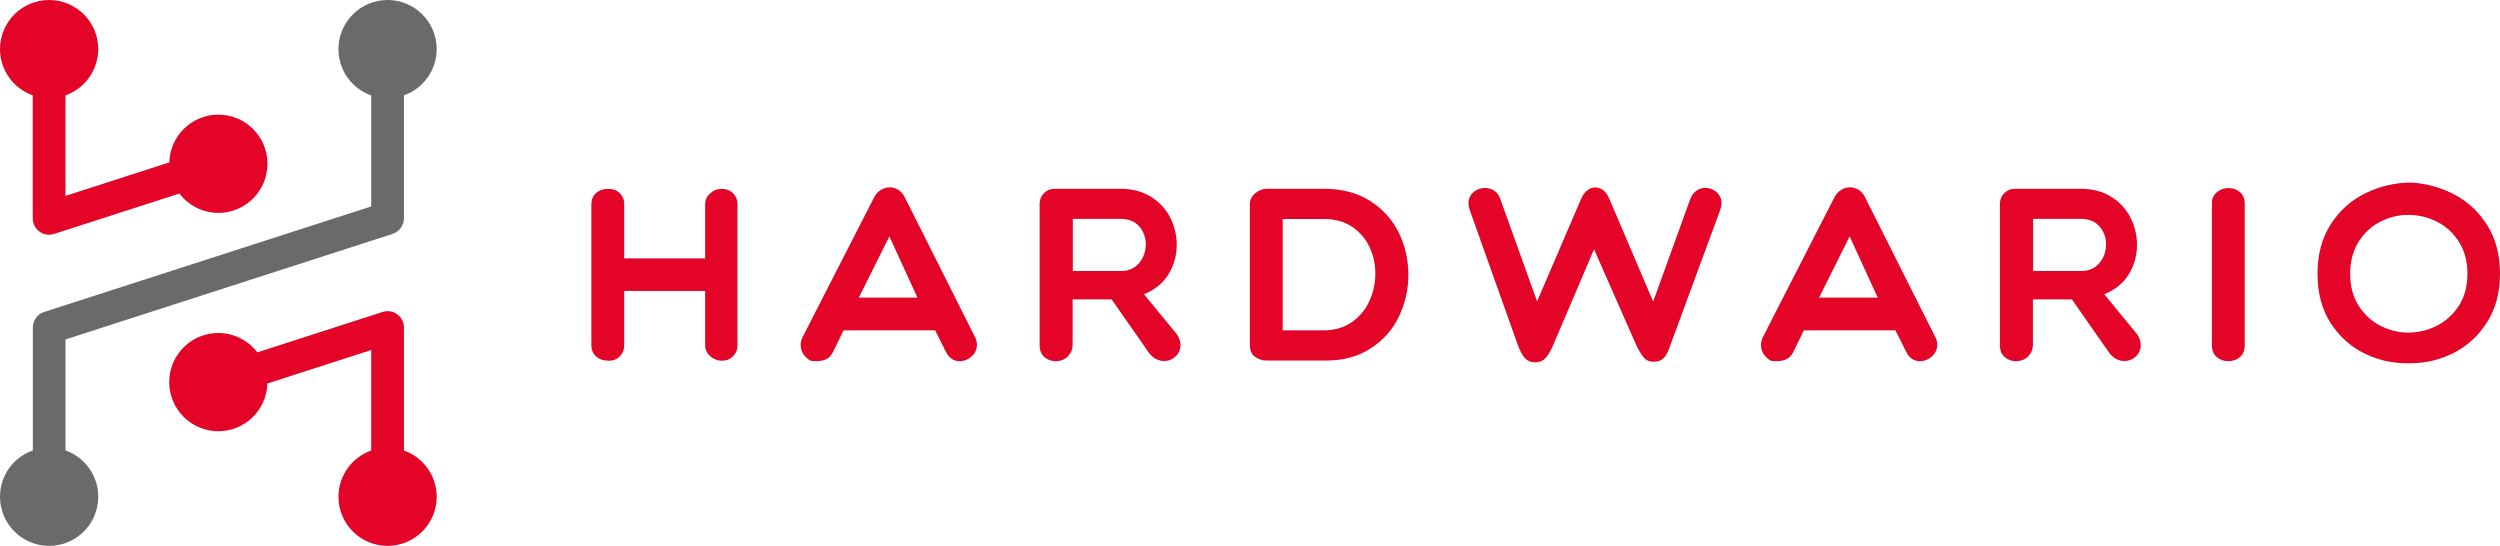
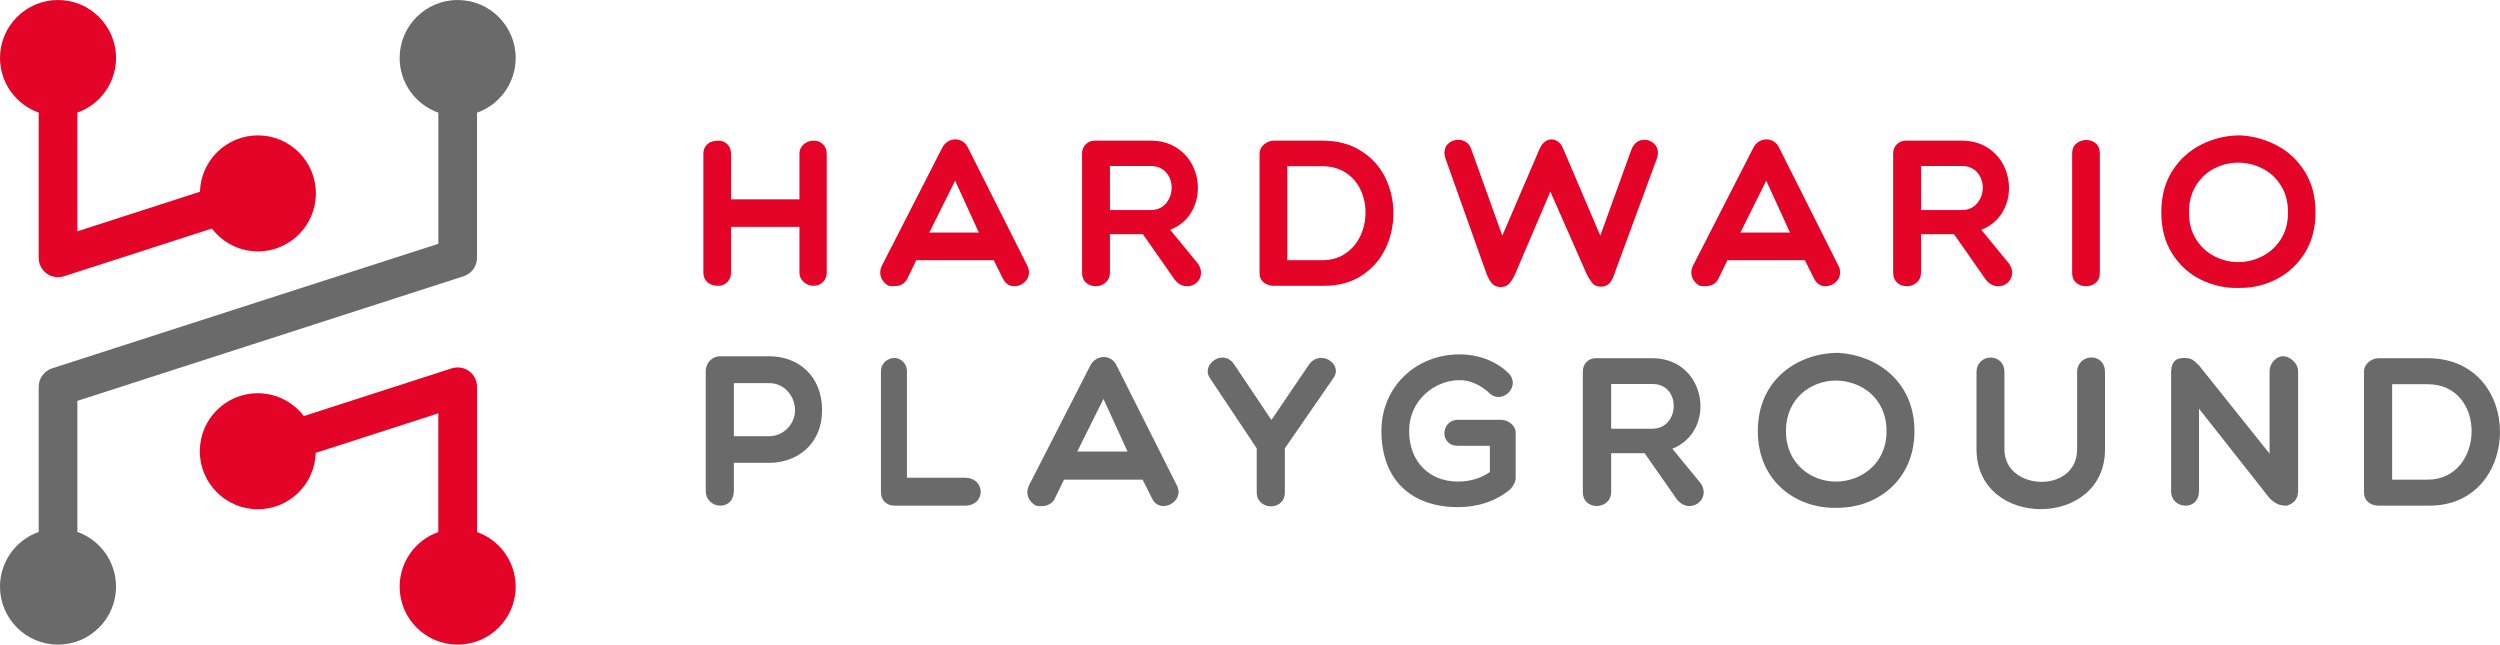
- <svg xmlns="http://www.w3.org/2000/svg" id="Layer_2" viewBox="0 0 274.79 60">
+ <svg xmlns="http://www.w3.org/2000/svg" id="Layer_2" data-name="Layer 2" viewBox="0 0 232.698 60">
  <defs>
-     <style>.cls-1{fill:#e30427;}.cls-2{fill:#6b6a6a;}</style>
+     <style>
+       .cls-1 {
+         isolation: isolate;
+       }
+ 
+       .cls-2 {
+         fill: #6b6a6a;
+       }
+ 
+       .cls-3 {
+         fill: #e30427;
+       }
+     </style>
  </defs>
-   <g id="Layer_1-2">
+   <g id="Layer_1-2" data-name="Layer 1">
    <g>
      <g>
-         <path class="cls-1" d="m5.4,0C2.42,0,0,2.42,0,5.4h0c0,2.28,1.45,4.32,3.6,5.08v13.52c0,.99.81,1.8,1.8,1.8.19,0,.37-.03.55-.09l13.77-4.44c1.02,1.34,2.6,2.12,4.28,2.13,2.98,0,5.4-2.42,5.4-5.4h0c0-2.98-2.42-5.4-5.4-5.4-2.92,0-5.31,2.33-5.39,5.25l-11.41,3.68v-11.05c2.15-.76,3.59-2.79,3.6-5.08C10.8,2.42,8.38,0,5.4,0h0s0,0,0,0Z" />
-         <path class="cls-1" d="m42.6,60c2.98,0,5.4-2.42,5.4-5.4h0c0-2.28-1.45-4.32-3.6-5.08v-13.52c0-.99-.81-1.8-1.8-1.8-.19,0-.37.03-.55.09l-13.77,4.44c-1.02-1.34-2.6-2.12-4.28-2.13-2.98,0-5.4,2.42-5.4,5.4h0c0,2.98,2.42,5.4,5.4,5.4h0c2.92,0,5.31-2.33,5.39-5.25l11.41-3.68v11.05c-2.15.76-3.59,2.79-3.6,5.08,0,2.98,2.42,5.4,5.4,5.4h0Z" />
-         <path class="cls-2" d="m42.6,0c-2.98,0-5.4,2.42-5.4,5.4h0c0,2.29,1.44,4.33,3.6,5.09v12.2L4.85,34.29c-.74.24-1.25.93-1.24,1.71v13.51C1.44,50.27,0,52.31,0,54.6c0,2.98,2.42,5.4,5.4,5.4h0c2.98,0,5.4-2.42,5.4-5.4h0c0-2.29-1.44-4.33-3.6-5.09v-12.2l35.95-11.6c.74-.24,1.25-.93,1.25-1.71v-13.52c2.15-.76,3.6-2.8,3.6-5.09C48,2.42,45.58,0,42.6,0h0s0,0,0,0Z" />
+         <g>
+           <path class="cls-3" d="M65.839,26.26c-.248-.228-.371-.518-.371-.869v-11.092c0-.364.124-.657.371-.879.247-.221.586-.332,1.015-.332.338,0,.621.114.849.342.228.228.342.517.342.869v4.257h6.366v-4.257c0-.338.13-.625.391-.859s.573-.352.938-.352c.338,0,.624.114.859.342s.352.517.352.869v11.092c0,.339-.117.625-.352.859-.234.234-.521.352-.859.352-.352,0-.661-.117-.928-.352-.267-.234-.401-.52-.401-.859v-4.277h-6.366v4.277c0,.339-.114.625-.342.859-.228.234-.511.352-.849.352-.43,0-.768-.114-1.015-.342v-0Z" />
+           <path class="cls-3" d="M83.18,26.641c-.208,0-.364-.013-.469-.039-.234-.13-.423-.303-.566-.517-.143-.215-.215-.452-.215-.713,0-.221.052-.436.156-.645l5.605-10.955c.13-.26.305-.459.527-.596.221-.137.456-.205.703-.205s.478.069.693.205.381.335.498.596l5.507,10.955c.104.196.156.404.156.625,0,.365-.14.671-.42.918-.28.248-.595.371-.947.371-.221,0-.423-.059-.605-.176-.183-.117-.332-.293-.449-.527l-.859-1.719h-7.206l-.84,1.719c-.222.469-.644.703-1.269.703l0.0 0ZM88.902,16.818l-2.402,4.824h4.609l-2.207-4.824Z" />
+           <path class="cls-3" d="M102.913,26.29c-.267.234-.576.352-.928.352-.351,0-.651-.111-.898-.332-.247-.221-.37-.534-.37-.937v-11.092c0-.338.113-.622.342-.849.228-.228.504-.342.83-.342h5.195c.911,0,1.702.209,2.373.625.67.417,1.178.964,1.523,1.64.345.677.517,1.393.517,2.148,0,.846-.218,1.621-.654,2.324-.437.703-1.078,1.224-1.924,1.562l2.598,3.164c.182.273.273.553.273.84,0,.351-.127.648-.381.889-.254.241-.557.361-.908.361-.456,0-.847-.208-1.172-.625l-2.949-4.218h-3.066v3.535c0,.404-.134.722-.401.957h0ZM107.083,19.552c.612,0,1.093-.208,1.445-.625.352-.416.527-.905.527-1.465,0-.547-.173-1.019-.517-1.416-.346-.397-.83-.596-1.455-.596h-3.769v4.101h3.769Z" />
+           <path class="cls-3" d="M117.638,26.299c-.267-.202-.4-.504-.4-.908v-11.092c0-.338.139-.625.419-.859s.589-.352.928-.352h4.472c1.419,0,2.63.319,3.633.957,1.002.638,1.754,1.471,2.255,2.5.501,1.029.752,2.128.752,3.3,0,1.172-.248,2.272-.742,3.3-.495,1.029-1.23,1.862-2.207,2.5-.976.638-2.148.957-3.515.957h-4.648c-.364,0-.681-.101-.947-.303v-0ZM119.816,24.219h3.241c.846,0,1.575-.211,2.188-.634.612-.423,1.074-.973,1.386-1.65.313-.677.469-1.4.469-2.168,0-.742-.153-1.442-.459-2.099-.306-.657-.765-1.188-1.376-1.592-.612-.403-1.348-.605-2.207-.605h-3.241v8.749h-0Z" />
+           <path class="cls-3" d="M148.952,21.935l2.91-8.046c.117-.286.28-.504.488-.654.208-.15.442-.225.703-.225.338,0,.635.114.889.342.254.228.38.518.38.869,0,.156-.033.332-.098.527l-3.866,10.487c-.169.547-.352.925-.547,1.133-.196.209-.462.312-.801.312-.312,0-.55-.081-.713-.244-.163-.162-.361-.459-.595-.889l-3.398-7.714-3.241,7.597c-.196.442-.394.768-.595.976-.202.208-.466.312-.791.312s-.589-.108-.791-.322c-.202-.215-.387-.55-.557-1.006l-3.788-10.643c-.066-.195-.098-.364-.098-.508,0-.377.13-.677.391-.898.26-.221.566-.332.918-.332.261,0,.501.075.723.225.221.15.377.368.468.654l2.89,8.046,3.456-8.046c.117-.286.277-.511.479-.674.202-.162.413-.244.634-.244.221,0,.43.072.625.215.196.143.352.358.469.644l3.456,8.105 0.0 0Z" />
+           <path class="cls-3" d="M158.678,26.641c-.209,0-.365-.013-.469-.039-.234-.13-.423-.303-.567-.517-.143-.215-.214-.452-.214-.713,0-.221.052-.436.156-.645l5.605-10.955c.13-.26.305-.459.527-.596.221-.137.456-.205.703-.205.247,0,.478.069.693.205.214.137.38.335.498.596l5.507,10.955c.104.196.157.404.157.625,0,.365-.14.671-.42.918-.28.248-.595.371-.947.371-.222,0-.423-.059-.605-.176s-.332-.293-.449-.527l-.859-1.719h-7.206l-.839,1.719c-.222.469-.645.703-1.269.703l-0.0 0ZM164.4,16.818l-2.402,4.824h4.609l-2.207-4.824Z" />
+           <path class="cls-3" d="M178.411,26.29c-.267.234-.576.352-.928.352s-.651-.111-.898-.332c-.248-.221-.371-.534-.371-.937v-11.092c0-.338.114-.622.342-.849s.504-.342.83-.342h5.195c.911,0,1.702.209,2.373.625.67.417,1.178.964,1.523,1.64.345.677.518,1.393.518,2.148,0,.846-.218,1.621-.655,2.324s-1.077,1.224-1.923,1.562l2.597,3.164c.182.273.273.553.273.84,0,.351-.127.648-.38.889-.254.241-.557.361-.908.361-.456,0-.847-.208-1.172-.625l-2.949-4.218h-3.067v3.535c0,.404-.133.722-.4.957h0ZM182.58,19.552c.612,0,1.094-.208,1.445-.625.352-.416.528-.905.528-1.465,0-.547-.173-1.019-.518-1.416-.345-.397-.83-.596-1.455-.596h-3.769v4.101h3.769Z" />
+           <path class="cls-3" d="M192.872,14.26c0-.377.13-.677.391-.898s.567-.332.918-.332c.352,0,.651.108.898.322.247.215.371.518.371.908v11.151c0,.391-.127.693-.38.908-.254.215-.563.322-.928.322-.339,0-.634-.108-.888-.322-.254-.215-.381-.518-.381-.908v-11.151l-0-0Z" />
+           <path class="cls-3" d="M214.519,23.565c-.671,1.061-1.54,1.865-2.607,2.412-1.068.547-2.194.82-3.379.82-1.25.052-2.438-.186-3.564-.713-1.127-.527-2.041-1.331-2.744-2.412-.703-1.08-1.054-2.383-1.054-3.906s.352-2.825,1.054-3.906c.703-1.08,1.618-1.894,2.744-2.441,1.125-.547,2.314-.82,3.564-.82,1.198.065,2.33.377,3.398.937,1.067.56,1.933,1.371,2.597,2.432.665,1.061.996,2.327.996,3.798,0,1.472-.335,2.737-1.005,3.798ZM212.292,17.248c-.449-.703-1.028-1.231-1.738-1.582-.71-.352-1.455-.527-2.237-.527-.755,0-1.484.176-2.187.527-.703.351-1.276.879-1.718,1.582-.443.703-.665,1.543-.665,2.519,0,.977.222,1.813.665,2.51.442.697,1.015,1.224,1.718,1.582.703.358,1.432.537,2.187.537.782,0,1.527-.179,2.237-.537.709-.358,1.289-.885,1.738-1.582.449-.696.674-1.533.674-2.51,0-.976-.224-1.816-.674-2.519Z" />
+         </g>
+         <g class="cls-1">
+           <path class="cls-2" d="M65.69,34.53c0-.655.516-1.369,1.349-1.369h4.581c2.578,0,4.899,1.726,4.899,5.038,0,3.134-2.321,4.88-4.899,4.88h-3.312v2.618c0,.873-.555,1.369-1.269,1.369-.655,0-1.349-.496-1.349-1.369v-11.167ZM68.309,35.661v4.939h3.312c1.329,0,2.38-1.17,2.38-2.4,0-1.389-1.052-2.539-2.38-2.539h-3.312Z" />
+           <path class="cls-2" d="M81.998,34.53c0-.655.555-1.209,1.25-1.209.634,0,1.17.554,1.17,1.209v9.938h5.395c1.944,0,1.983,2.598,0,2.598h-6.565c-.694,0-1.25-.496-1.25-1.21v-11.325Z" />
+           <path class="cls-2" d="M96.421,47.066c-.635-.357-1.031-1.071-.635-1.905l5.693-11.127c.536-1.052,1.964-1.091,2.459,0l5.594,11.127c.813,1.547-1.587,2.777-2.301,1.23l-.874-1.745h-7.319l-.853,1.745c-.317.675-1.051.813-1.765.675ZM104.95,42.028l-2.241-4.899-2.439,4.899h4.681Z" />
+           <path class="cls-2" d="M112.65,35.244c-.952-1.269,1.19-2.876,2.222-1.329l3.471,5.176,3.511-5.176c1.052-1.449,3.253,0,2.222,1.329l-4.483,6.486v4.106c0,1.746-2.618,1.706-2.618-.02v-4.086l-4.324-6.486Z" />
+           <path class="cls-2" d="M140.581,45.539c-1.408,1.17-3.134,1.666-4.88,1.666-4.165,0-7.12-2.38-7.12-7.101,0-4.007,3.114-7.121,7.299-7.121,1.568,0,3.293.536,4.523,1.746,1.209,1.19-.536,2.955-1.726,1.904-.734-.714-1.765-1.25-2.797-1.25-2.4,0-4.72,1.924-4.72,4.721,0,2.935,1.944,4.72,4.542,4.72,1.21,0,2.241-.357,2.975-.892v-2.44h-2.975c-1.765,0-1.587-2.42,0-2.42h3.967c.735,0,1.408.555,1.408,1.171v4.225c0,.357-.159.693-.495,1.071Z" />
+           <path class="cls-2" d="M149.967,45.777c0,1.725-2.638,1.785-2.638.039v-11.266c0-.694.536-1.209,1.19-1.209h5.277c5.037,0,6.069,6.743,1.864,8.429l2.638,3.213c1.031,1.527-1.032,2.995-2.222,1.488l-2.995-4.285h-3.114v3.591ZM149.967,39.905h3.828c2.578,0,2.737-4.165,0-4.165h-3.828v4.165Z" />
+           <path class="cls-2" d="M171.094,47.264c-3.669.16-7.478-2.281-7.478-7.14,0-4.88,3.808-7.28,7.478-7.28,3.471.178,7.102,2.578,7.102,7.28,0,4.701-3.63,7.14-7.102,7.14ZM170.877,35.423c-2.222,0-4.641,1.568-4.641,4.702,0,3.114,2.42,4.701,4.641,4.701,2.281,0,4.72-1.587,4.72-4.701,0-3.134-2.439-4.702-4.72-4.702Z" />
+           <path class="cls-2" d="M193.335,34.649c0-1.766,2.598-1.905,2.598,0v7.18c0,7.418-11.96,7.418-11.96,0v-7.18c0-1.785,2.598-1.864,2.598,0v7.18c0,3.908,6.764,4.145,6.764,0v-7.18Z" />
+           <path class="cls-2" d="M202.085,34.729c0-.715.159-1.408,1.19-1.408.714,0,.874.178,1.408.693l6.566,8.212v-7.696c0-.655.575-1.369,1.25-1.369.714,0,1.408.714,1.408,1.369v11.167c0,.873-.536,1.21-1.052,1.369-.694,0-1.031-.159-1.606-.694l-6.566-8.331v7.656c0,.873-.535,1.369-1.249,1.369-.715,0-1.349-.496-1.349-1.369v-10.968Z" />
+           <path class="cls-2" d="M221.409,47.066c-.655,0-1.369-.357-1.369-1.23v-11.266c0-.714.714-1.229,1.369-1.229h4.542c9.064,0,8.866,13.726.178,13.726h-4.72ZM222.658,35.76v8.886h3.293c5.355,0,5.593-8.886,0-8.886h-3.293Z" />
+         </g>
      </g>
      <g>
-         <path class="cls-1" d="m65.52,39.17c-.35-.32-.52-.72-.52-1.21v-15.51c0-.51.17-.92.52-1.23.35-.31.82-.46,1.42-.46.47,0,.87.16,1.19.48s.48.72.48,1.21v5.95h8.9v-5.95c0-.47.18-.87.55-1.2s.8-.49,1.31-.49c.47,0,.87.16,1.2.48s.49.72.49,1.21v15.51c0,.47-.16.87-.49,1.2-.33.33-.73.49-1.2.49s-.92-.16-1.3-.49c-.37-.33-.56-.73-.56-1.2v-5.98h-8.9v5.98c0,.47-.16.87-.48,1.2-.32.33-.71.49-1.19.49-.6,0-1.07-.16-1.42-.48Z" />
-         <path class="cls-1" d="m89.76,39.7c-.29,0-.51-.02-.66-.05-.33-.18-.59-.42-.79-.72-.2-.3-.3-.63-.3-1,0-.31.07-.61.22-.9l7.84-15.32c.18-.36.43-.64.74-.83.31-.19.64-.29.98-.29s.67.1.97.29c.3.19.53.47.7.83l7.7,15.32c.15.27.22.56.22.87,0,.51-.2.94-.59,1.28-.39.35-.83.52-1.32.52-.31,0-.59-.08-.85-.25-.26-.16-.46-.41-.63-.74l-1.2-2.4h-10.07l-1.17,2.4c-.31.66-.9.98-1.77.98Zm8-13.73l-3.36,6.74h6.44l-3.09-6.74Z" />
-         <path class="cls-1" d="m117.35,39.21c-.37.33-.81.49-1.3.49s-.91-.15-1.26-.46c-.35-.31-.52-.75-.52-1.31v-15.51c0-.47.16-.87.48-1.19s.71-.48,1.16-.48h7.26c1.27,0,2.38.29,3.32.87.94.58,1.65,1.35,2.13,2.29.48.95.72,1.95.72,3,0,1.18-.31,2.27-.91,3.25-.61.98-1.51,1.71-2.69,2.18l3.63,4.42c.25.38.38.77.38,1.17,0,.49-.18.91-.53,1.24-.35.34-.78.51-1.27.51-.64,0-1.18-.29-1.64-.87l-4.12-5.9h-4.29v4.94c0,.56-.19,1.01-.56,1.34Zm5.83-9.42c.86,0,1.53-.29,2.02-.87.49-.58.74-1.27.74-2.05s-.24-1.42-.72-1.98c-.48-.55-1.16-.83-2.03-.83h-5.27v5.73h5.27Z" />
-         <path class="cls-1" d="m137.94,39.22c-.37-.28-.56-.71-.56-1.27v-15.51c0-.47.2-.87.59-1.2.39-.33.82-.49,1.3-.49h6.25c1.98,0,3.68.45,5.08,1.34,1.4.89,2.45,2.06,3.15,3.49.7,1.44,1.05,2.98,1.05,4.61s-.35,3.18-1.04,4.61c-.69,1.44-1.72,2.6-3.09,3.49-1.37.89-3,1.34-4.91,1.34h-6.5c-.51,0-.95-.14-1.32-.42Zm3.04-2.91h4.53c1.18,0,2.2-.3,3.06-.89.86-.59,1.5-1.36,1.94-2.31.44-.95.66-1.96.66-3.03s-.21-2.02-.64-2.93c-.43-.92-1.07-1.66-1.92-2.23-.86-.56-1.88-.85-3.09-.85h-4.53v12.23Z" />
-         <path class="cls-1" d="m181.72,33.12l4.07-11.25c.16-.4.39-.71.68-.91.29-.21.62-.31.98-.31.47,0,.89.16,1.24.48s.53.72.53,1.21c0,.22-.05.46-.14.74l-5.41,14.66c-.24.76-.49,1.29-.76,1.58-.27.29-.65.44-1.12.44-.44,0-.77-.11-1-.34-.23-.23-.5-.64-.83-1.24l-4.75-10.78-4.53,10.62c-.27.62-.55,1.07-.83,1.37-.28.29-.65.44-1.11.44s-.82-.15-1.11-.45c-.28-.3-.54-.77-.78-1.41l-5.3-14.88c-.09-.27-.14-.51-.14-.71,0-.53.18-.95.55-1.26.36-.31.79-.46,1.28-.46.36,0,.7.1,1.01.31s.53.51.66.91l4.04,11.25,4.83-11.25c.16-.4.39-.71.67-.94.28-.23.58-.34.89-.34s.6.1.87.3c.27.2.49.5.66.9l4.83,11.33Z" />
-         <path class="cls-1" d="m195.31,39.7c-.29,0-.51-.02-.66-.05-.33-.18-.59-.42-.79-.72-.2-.3-.3-.63-.3-1,0-.31.07-.61.22-.9l7.84-15.32c.18-.36.43-.64.74-.83.31-.19.64-.29.98-.29s.67.1.97.29c.3.19.53.47.7.83l7.7,15.32c.15.27.22.56.22.87,0,.51-.2.94-.59,1.28-.39.35-.83.52-1.32.52-.31,0-.59-.08-.85-.25-.26-.16-.46-.41-.63-.74l-1.2-2.4h-10.07l-1.17,2.4c-.31.66-.9.98-1.77.98Zm8-13.73l-3.36,6.74h6.44l-3.09-6.74Z" />
-         <path class="cls-1" d="m222.9,39.21c-.37.33-.81.49-1.3.49s-.91-.15-1.26-.46c-.35-.31-.52-.75-.52-1.31v-15.51c0-.47.16-.87.48-1.19s.71-.48,1.16-.48h7.26c1.27,0,2.38.29,3.32.87.94.58,1.65,1.35,2.13,2.29.48.95.72,1.95.72,3,0,1.18-.31,2.27-.91,3.25-.61.98-1.51,1.71-2.69,2.18l3.63,4.42c.25.38.38.77.38,1.17,0,.49-.18.91-.53,1.24-.35.34-.78.51-1.27.51-.64,0-1.18-.29-1.64-.87l-4.12-5.9h-4.29v4.94c0,.56-.19,1.01-.56,1.34Zm5.83-9.42c.86,0,1.53-.29,2.02-.87.49-.58.74-1.27.74-2.05s-.24-1.42-.72-1.98c-.48-.55-1.16-.83-2.03-.83h-5.27v5.73h5.27Z" />
-         <path class="cls-1" d="m243.12,22.39c0-.53.18-.95.55-1.26.36-.31.79-.46,1.28-.46s.91.15,1.26.45c.35.3.52.72.52,1.27v15.59c0,.55-.18.97-.53,1.27s-.79.45-1.3.45c-.47,0-.89-.15-1.24-.45-.35-.3-.53-.72-.53-1.27v-15.59Z" />
-         <path class="cls-1" d="m273.38,35.4c-.94,1.48-2.15,2.61-3.64,3.37-1.49.76-3.07,1.15-4.72,1.15-1.75.07-3.41-.26-4.98-1s-2.85-1.86-3.84-3.37c-.98-1.51-1.47-3.33-1.47-5.46s.49-3.95,1.47-5.46,2.26-2.65,3.84-3.41c1.57-.76,3.24-1.15,4.98-1.15,1.67.09,3.26.53,4.75,1.31,1.49.78,2.7,1.92,3.63,3.4.93,1.48,1.39,3.25,1.39,5.31s-.47,3.83-1.41,5.31Zm-3.11-8.83c-.63-.98-1.44-1.72-2.43-2.21-.99-.49-2.03-.74-3.13-.74s-2.08.25-3.06.74c-.98.49-1.78,1.23-2.4,2.21-.62.98-.93,2.16-.93,3.52s.31,2.53.93,3.51c.62.97,1.42,1.71,2.4,2.21.98.5,2,.75,3.06.75s2.13-.25,3.13-.75c.99-.5,1.8-1.24,2.43-2.21.63-.97.94-2.14.94-3.51s-.31-2.54-.94-3.52Z" />
+         <path class="cls-3" d="M5.4 0C2.418 0,0,2.418,0,5.4h0c.006,2.283,1.447,4.317,3.6,5.078v13.522c0,.994.806,1.8,1.8,1.8.188 0.0.375-.029.553-.087l13.769-4.441c1.018,1.336,2.599,2.123,4.279,2.128,2.982,0,5.4-2.418,5.4-5.4v-0c0-2.982-2.418-5.4-5.4-5.4-2.919.004-5.307,2.328-5.389,5.247l-11.41,3.681v-11.05c2.153-.761,3.594-2.794,3.6-5.078C10.801,2.418,8.383 0,5.401 0h0l-0-0h-0Z" />
+         <path class="cls-3" d="M42.599,59.999c2.982,0,5.4-2.418,5.4-5.4h0c-.006-2.283-1.447-4.317-3.6-5.078v-13.522c0-.994-.806-1.8-1.8-1.8-.188-0-.375.029-.553.087l-13.769,4.441c-1.018-1.336-2.599-2.123-4.279-2.128-2.982-0-5.4,2.417-5.4,5.4v0c-0,2.982,2.417,5.4,5.4,5.4h0c2.919-.004,5.307-2.328,5.389-5.247l11.41-3.681v11.05c-2.153.761-3.594,2.794-3.6,5.078,0,2.982,2.418,5.4,5.4,5.4h0l0.0 0.0 0-0Z" />
+         <path class="cls-2" d="M42.599 0C39.617 0,37.199,2.418,37.199,5.4h0c.002,2.287,1.445,4.325,3.601,5.087v12.204L4.846,34.286c-.743.241-1.245.934-1.245,1.714v13.513C1.444,50.275.002,52.313,0,54.6c0,2.982,2.418,5.4,5.4,5.4h0c2.982,0,5.4-2.418,5.4-5.4h0c-0-2.287-1.442-4.326-3.598-5.089v-12.199l35.95-11.6c.743-.239,1.248-.929,1.249-1.71v-13.515c2.155-.763,3.596-2.8,3.598-5.086C47.999,2.418,45.582 0,42.599 0h0l-0-0v0Z" />
      </g>
    </g>
  </g>
</svg>
